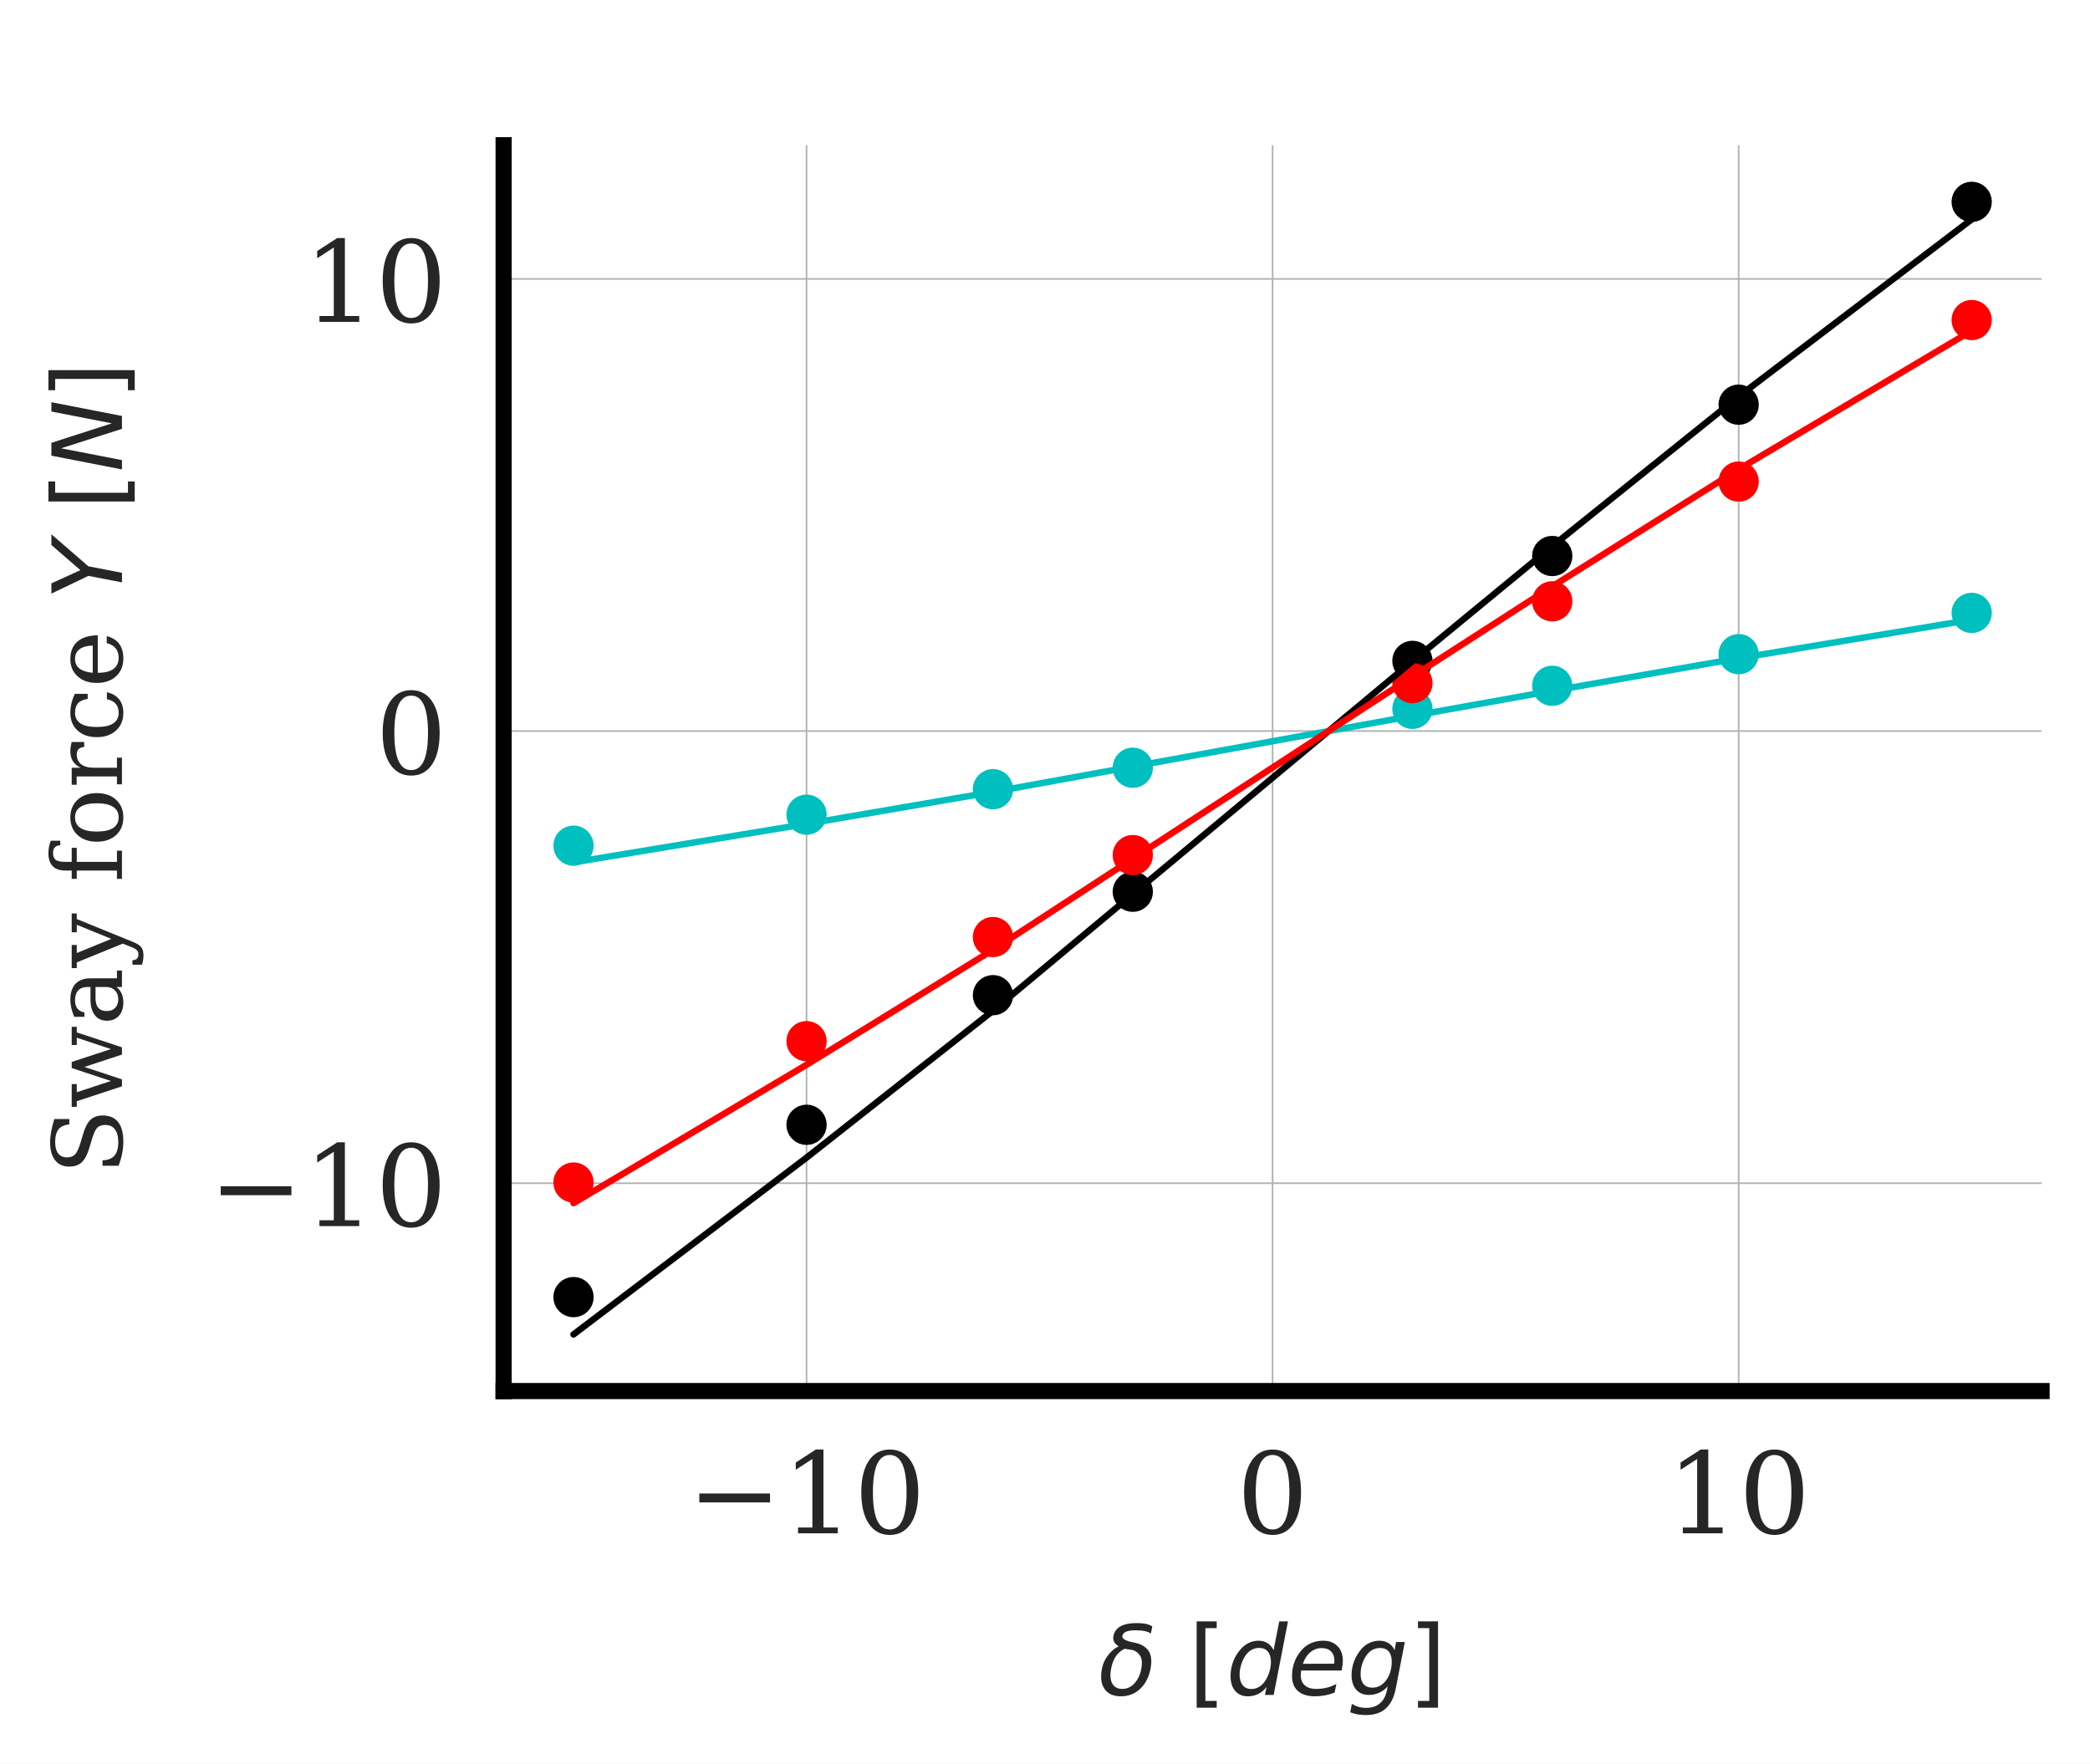
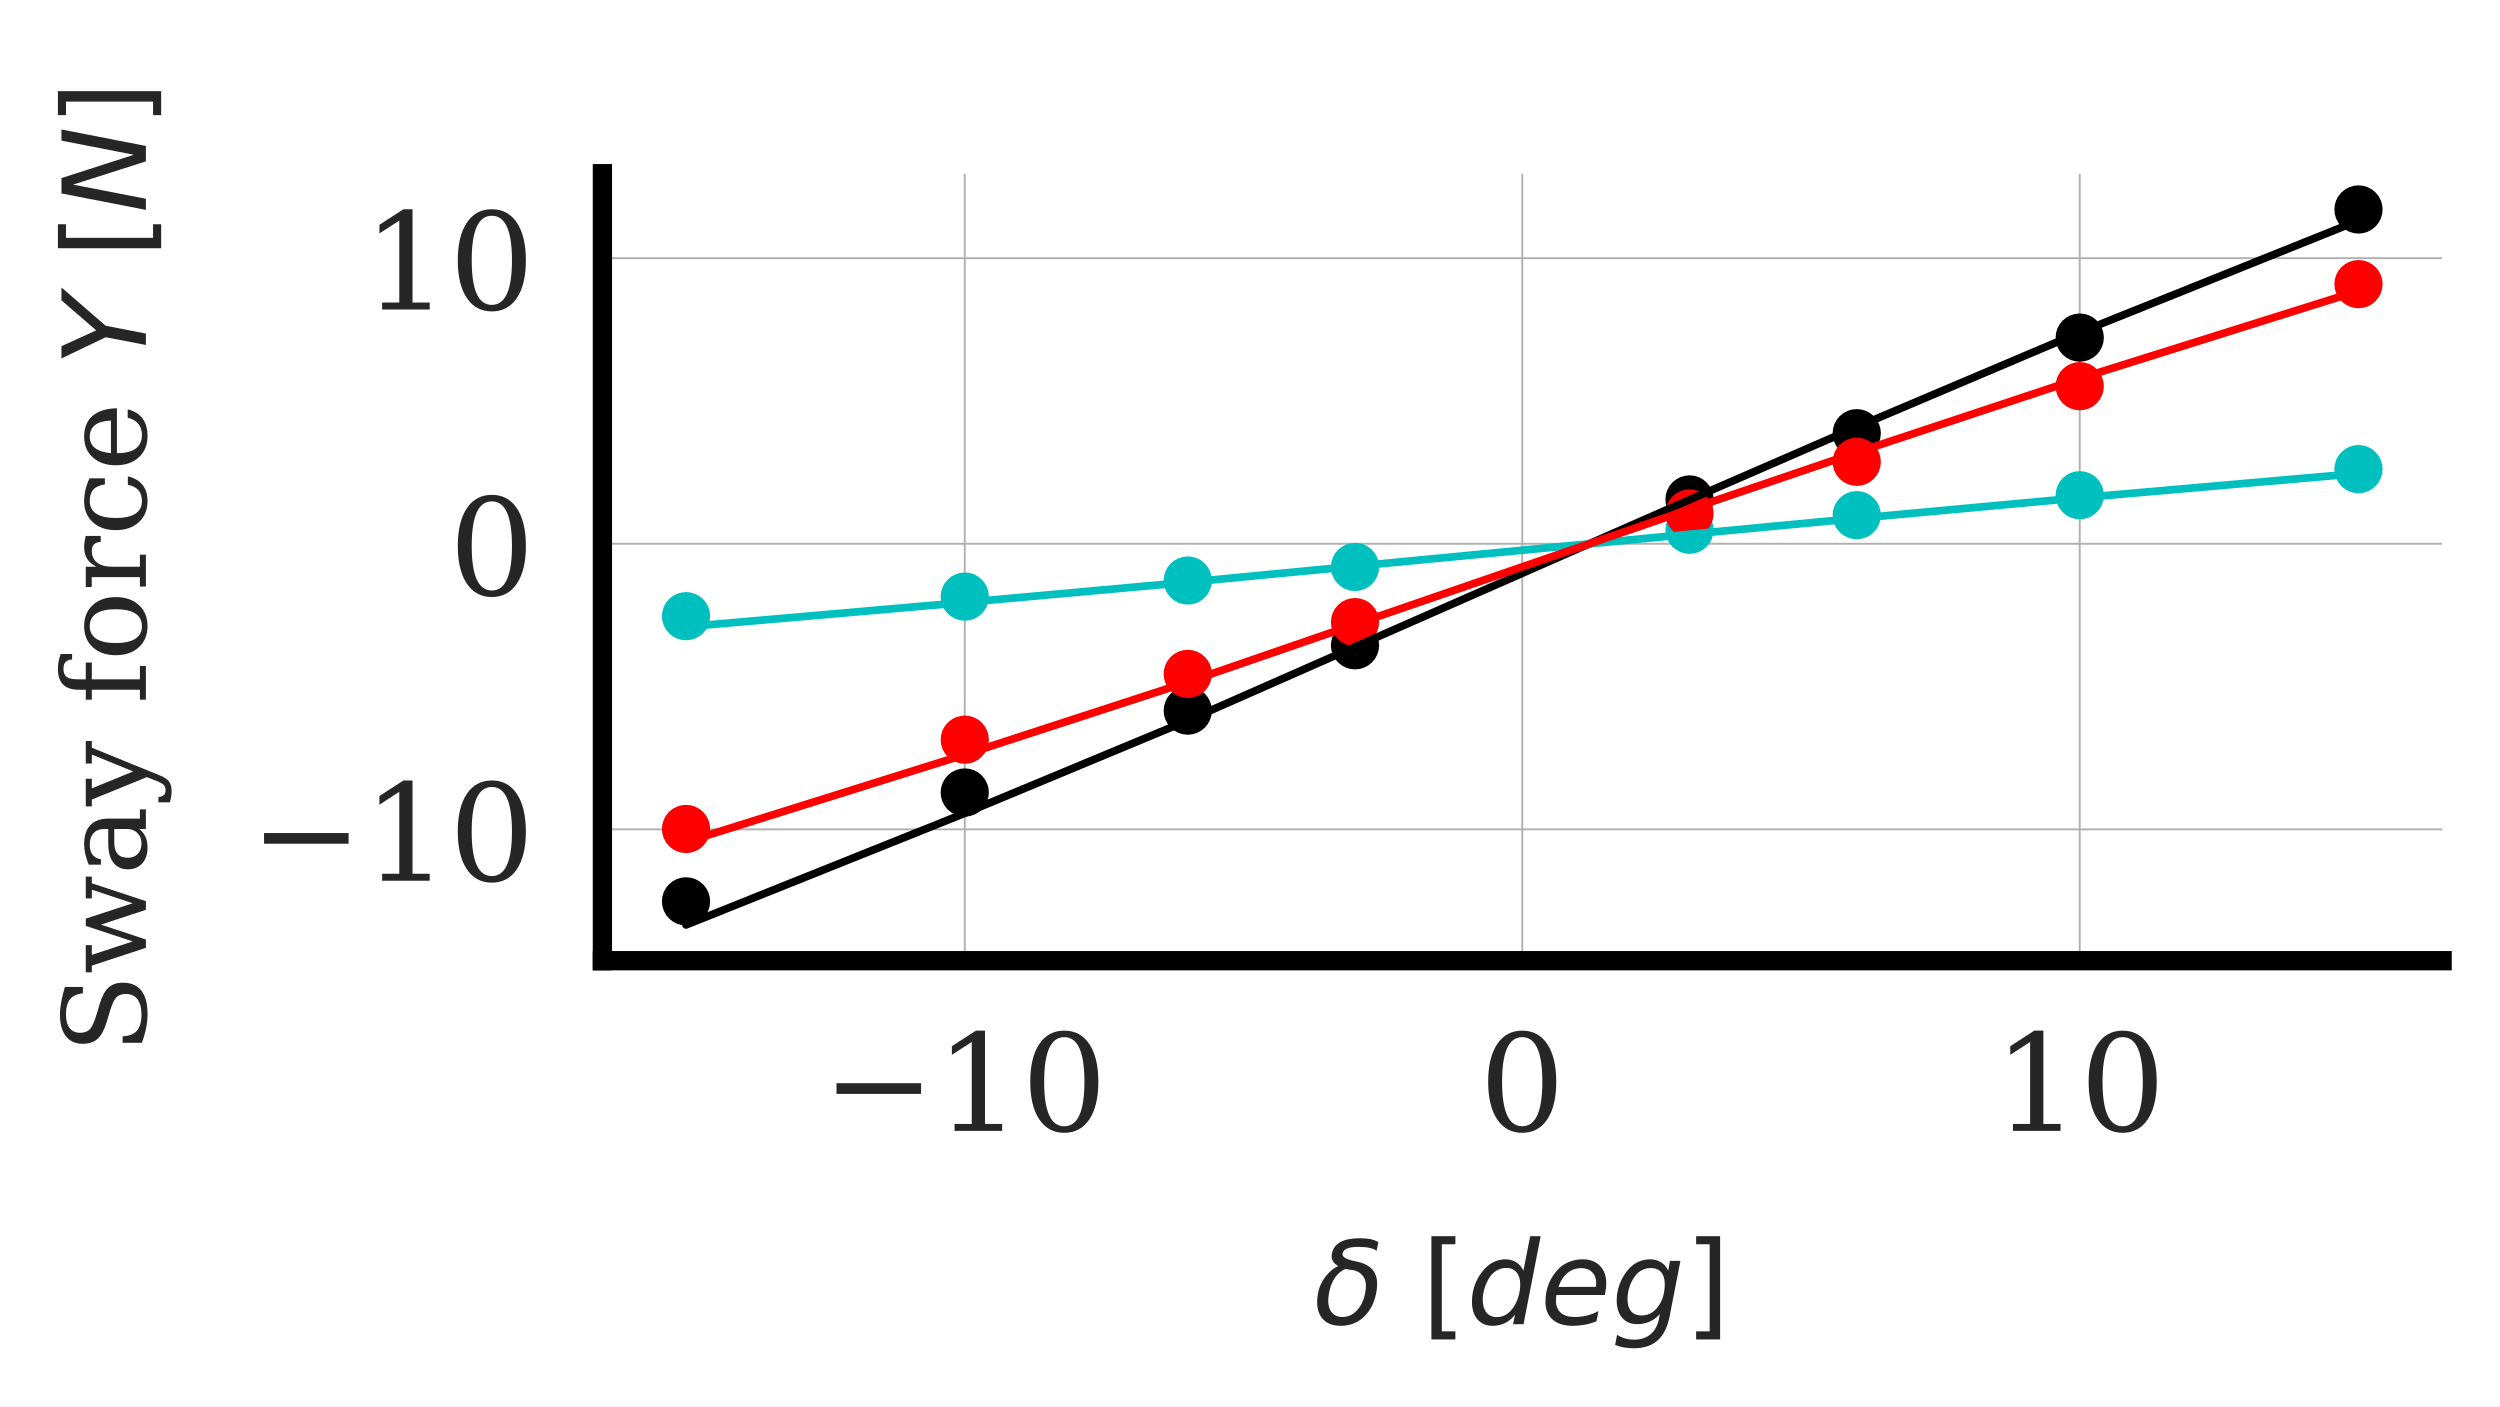
- <svg xmlns="http://www.w3.org/2000/svg" xmlns:xlink="http://www.w3.org/1999/xlink" width="129.54pt" height="109.312pt" viewBox="0 0 129.54 109.312" version="1.1">
+ <svg xmlns="http://www.w3.org/2000/svg" xmlns:xlink="http://www.w3.org/1999/xlink" width="129.54pt" height="72.874pt" viewBox="0 0 129.54 72.874" version="1.1">
  <defs>
    <style type="text/css">*{stroke-linejoin: round; stroke-linecap: butt}</style>
  </defs>
  <g id="figure_1">
    <g id="patch_1">
-       <path d="M 0 109.312  L 129.54 109.312  L 129.54 0  L 0 0  z " style="fill: #ffffff" />
+       <path d="M 0 72.874  L 129.54 72.874  L 129.54 0  L 0 0  z " style="fill: #ffffff" />
    </g>
    <g id="axes_1">
      <g id="patch_2">
-         <path d="M 31.214 86.217  L 126.54 86.217  L 126.54 9.001  L 31.214 9.001  z " style="fill: #ffffff" />
+         <path d="M 31.214 49.779  L 126.54 49.779  L 126.54 9.001  L 31.214 9.001  z " style="fill: #ffffff" />
      </g>
      <g id="matplotlib.axis_1">
        <g id="xtick_1">
          <g id="line2d_1">
-             <path d="M 49.99 86.217  L 49.99 9.001  " clip-path="url(#p54cfccdbc5)" style="fill: none; stroke: #b0b0b0; stroke-width: 0.1; stroke-linecap: round" />
+             <path d="M 49.99 49.779  L 49.99 9.001  " clip-path="url(#p3d88f3f16d)" style="fill: none; stroke: #b0b0b0; stroke-width: 0.1; stroke-linecap: round" />
          </g>
          <g id="line2d_2" />
          <g id="text_1">
-             <g style="fill: #262626" transform="translate(42.60321 95.03553) scale(0.07 -0.07)">
+             <g style="fill: #262626" transform="translate(42.60321 58.59835) scale(0.07 -0.07)">
              <defs>
                <path id="DejaVuSerif-2212" d="M 678 2259  L 4684 2259  L 4684 1753  L 678 1753  L 678 2259  z " transform="scale(0.015625)" />
                <path id="DejaVuSerif-31" d="M 909 0  L 909 331  L 1722 331  L 1722 4213  L 781 3603  L 781 4013  L 1919 4750  L 2350 4750  L 2350 331  L 3163 331  L 3163 0  L 909 0  z " transform="scale(0.015625)" />
                <path id="DejaVuSerif-30" d="M 2034 219  Q 2513 219 2750 744  Q 2988 1269 2988 2328  Q 2988 3391 2750 3916  Q 2513 4441 2034 4441  Q 1556 4441 1318 3916  Q 1081 3391 1081 2328  Q 1081 1269 1318 744  Q 1556 219 2034 219  z M 2034 -91  Q 1275 -91 848 546  Q 422 1184 422 2328  Q 422 3475 848 4112  Q 1275 4750 2034 4750  Q 2797 4750 3222 4112  Q 3647 3475 3647 2328  Q 3647 1184 3222 546  Q 2797 -91 2034 -91  z " transform="scale(0.015625)" />
              </defs>
              <use xlink:href="#DejaVuSerif-2212" />
              <use xlink:href="#DejaVuSerif-31" x="83.789" />
              <use xlink:href="#DejaVuSerif-30" x="147.412" />
            </g>
          </g>
        </g>
        <g id="xtick_2">
          <g id="line2d_3">
-             <path d="M 78.877 86.217  L 78.877 9.001  " clip-path="url(#p54cfccdbc5)" style="fill: none; stroke: #b0b0b0; stroke-width: 0.1; stroke-linecap: round" />
+             <path d="M 78.877 49.779  L 78.877 9.001  " clip-path="url(#p3d88f3f16d)" style="fill: none; stroke: #b0b0b0; stroke-width: 0.1; stroke-linecap: round" />
          </g>
          <g id="line2d_4" />
          <g id="text_2">
-             <g style="fill: #262626" transform="translate(76.64965 95.03553) scale(0.07 -0.07)">
+             <g style="fill: #262626" transform="translate(76.64965 58.59835) scale(0.07 -0.07)">
              <use xlink:href="#DejaVuSerif-30" />
            </g>
          </g>
        </g>
        <g id="xtick_3">
          <g id="line2d_5">
-             <path d="M 107.763 86.217  L 107.763 9.001  " clip-path="url(#p54cfccdbc5)" style="fill: none; stroke: #b0b0b0; stroke-width: 0.1; stroke-linecap: round" />
+             <path d="M 107.763 49.779  L 107.763 9.001  " clip-path="url(#p3d88f3f16d)" style="fill: none; stroke: #b0b0b0; stroke-width: 0.1; stroke-linecap: round" />
          </g>
          <g id="line2d_6" />
          <g id="text_3">
-             <g style="fill: #262626" transform="translate(103.3094 95.03553) scale(0.07 -0.07)">
+             <g style="fill: #262626" transform="translate(103.3094 58.59835) scale(0.07 -0.07)">
              <use xlink:href="#DejaVuSerif-31" />
              <use xlink:href="#DejaVuSerif-30" x="63.623" />
            </g>
          </g>
        </g>
        <g id="text_4">
-           <g style="fill: #262626" transform="translate(68.07652 105.0513) scale(0.06 -0.06)">
+           <g style="fill: #262626" transform="translate(68.07652 68.61413) scale(0.06 -0.06)">
            <defs>
              <path id="DejaVuSans-Oblique-3b4" d="M 3472 4053  Q 3197 4272 2450 4272  Q 1659 4272 1588 3906  Q 1531 3619 2328 3469  Q 2953 3353 3253 3003  Q 3616 2581 3447 1716  Q 3284 888 2763 400  Q 2238 -91 1488 -91  Q 741 -91 406 400  Q 72 888 241 1747  Q 363 2384 891 2900  Q 1097 3100 1353 3213  Q 913 3459 1000 3900  Q 1166 4750 2544 4750  Q 3234 4750 3566 4531  L 3472 4053  z M 1753 3056  Q 1525 2966 1306 2738  Q 969 2384 847 1747  Q 722 1113 919 756  Q 1119 397 1584 397  Q 2044 397 2381 759  Q 2722 1122 2838 1716  Q 2956 2338 2731 2638  Q 2491 2959 2103 2994  Q 1906 3013 1753 3056  z " transform="scale(0.015625)" />
              <path id="DejaVuSerif-20" transform="scale(0.015625)" />
              <path id="DejaVuSans-5b" d="M 550 4863  L 1875 4863  L 1875 4416  L 1125 4416  L 1125 -397  L 1875 -397  L 1875 -844  L 550 -844  L 550 4863  z " transform="scale(0.015625)" />
              <path id="DejaVuSans-Oblique-64" d="M 2675 525  Q 2444 222 2128 65  Q 1813 -91 1428 -91  Q 903 -91 598 267  Q 294 625 294 1247  Q 294 1766 478 2236  Q 663 2706 1013 3078  Q 1244 3325 1534 3454  Q 1825 3584 2144 3584  Q 2481 3584 2739 3421  Q 2997 3259 3138 2956  L 3513 4863  L 4091 4863  L 3144 0  L 2566 0  L 2675 525  z M 891 1350  Q 891 897 1095 644  Q 1300 391 1663 391  Q 1931 391 2161 520  Q 2391 650 2566 903  Q 2750 1166 2856 1509  Q 2963 1853 2963 2188  Q 2963 2622 2758 2865  Q 2553 3109 2194 3109  Q 1922 3109 1687 2981  Q 1453 2853 1288 2613  Q 1106 2353 998 2009  Q 891 1666 891 1350  z " transform="scale(0.015625)" />
              <path id="DejaVuSans-Oblique-65" d="M 3078 2063  Q 3088 2113 3092 2166  Q 3097 2219 3097 2272  Q 3097 2653 2873 2875  Q 2650 3097 2266 3097  Q 1838 3097 1509 2826  Q 1181 2556 1013 2059  L 3078 2063  z M 3578 1613  L 903 1613  Q 884 1494 878 1425  Q 872 1356 872 1306  Q 872 872 1139 634  Q 1406 397 1894 397  Q 2269 397 2603 481  Q 2938 566 3225 728  L 3116 159  Q 2806 34 2476 -28  Q 2147 -91 1806 -91  Q 1078 -91 686 257  Q 294 606 294 1247  Q 294 1794 489 2264  Q 684 2734 1063 3103  Q 1306 3334 1642 3459  Q 1978 3584 2356 3584  Q 2950 3584 3301 3228  Q 3653 2872 3653 2272  Q 3653 2128 3634 1964  Q 3616 1800 3578 1613  z " transform="scale(0.015625)" />
              <path id="DejaVuSans-Oblique-67" d="M 3816 3500  L 3219 434  Q 3047 -456 2561 -893  Q 2075 -1331 1253 -1331  Q 950 -1331 690 -1286  Q 431 -1241 206 -1147  L 313 -588  Q 525 -725 762 -790  Q 1000 -856 1269 -856  Q 1816 -856 2167 -557  Q 2519 -259 2631 300  L 2681 563  Q 2441 288 2122 144  Q 1803 0 1434 0  Q 903 0 598 351  Q 294 703 294 1319  Q 294 1803 478 2267  Q 663 2731 997 3091  Q 1219 3328 1514 3456  Q 1809 3584 2131 3584  Q 2484 3584 2746 3420  Q 3009 3256 3138 2956  L 3238 3500  L 3816 3500  z M 2950 2216  Q 2950 2641 2750 2872  Q 2550 3103 2181 3103  Q 1953 3103 1747 3012  Q 1541 2922 1394 2759  Q 1156 2491 1023 2127  Q 891 1763 891 1375  Q 891 944 1092 712  Q 1294 481 1672 481  Q 2219 481 2584 976  Q 2950 1472 2950 2216  z " transform="scale(0.015625)" />
              <path id="DejaVuSans-5d" d="M 1947 4863  L 1947 -844  L 622 -844  L 622 -397  L 1369 -397  L 1369 4416  L 622 4416  L 622 4863  L 1947 4863  z " transform="scale(0.015625)" />
            </defs>
            <use xlink:href="#DejaVuSans-Oblique-3b4" transform="translate(0 0.015625)" />
            <use xlink:href="#DejaVuSerif-20" transform="translate(61.18164 0.015625)" />
            <use xlink:href="#DejaVuSans-5b" transform="translate(92.96875 0.015625)" />
            <use xlink:href="#DejaVuSans-Oblique-64" transform="translate(131.9824 0.015625)" />
            <use xlink:href="#DejaVuSans-Oblique-65" transform="translate(195.459 0.015625)" />
            <use xlink:href="#DejaVuSans-Oblique-67" transform="translate(256.9824 0.015625)" />
            <use xlink:href="#DejaVuSans-5d" transform="translate(320.459 0.015625)" />
          </g>
        </g>
      </g>
      <g id="matplotlib.axis_2">
        <g id="ytick_1">
          <g id="line2d_7">
-             <path d="M 31.214 73.335  L 126.54 73.335  " clip-path="url(#p54cfccdbc5)" style="fill: none; stroke: #b0b0b0; stroke-width: 0.1; stroke-linecap: round" />
+             <path d="M 31.214 42.976  L 126.54 42.976  " clip-path="url(#p3d88f3f16d)" style="fill: none; stroke: #b0b0b0; stroke-width: 0.1; stroke-linecap: round" />
          </g>
          <g id="line2d_8" />
          <g id="text_5">
-             <g style="fill: #262626" transform="translate(12.94024 75.99398) scale(0.07 -0.07)">
+             <g style="fill: #262626" transform="translate(12.94024 45.63569) scale(0.07 -0.07)">
              <use xlink:href="#DejaVuSerif-2212" />
              <use xlink:href="#DejaVuSerif-31" x="83.789" />
              <use xlink:href="#DejaVuSerif-30" x="147.412" />
            </g>
          </g>
        </g>
        <g id="ytick_2">
          <g id="line2d_9">
-             <path d="M 31.214 45.311  L 126.54 45.311  " clip-path="url(#p54cfccdbc5)" style="fill: none; stroke: #b0b0b0; stroke-width: 0.1; stroke-linecap: round" />
+             <path d="M 31.214 28.177  L 126.54 28.177  " clip-path="url(#p3d88f3f16d)" style="fill: none; stroke: #b0b0b0; stroke-width: 0.1; stroke-linecap: round" />
          </g>
          <g id="line2d_10" />
          <g id="text_6">
-             <g style="fill: #262626" transform="translate(23.25977 47.97088) scale(0.07 -0.07)">
+             <g style="fill: #262626" transform="translate(23.25977 30.83633) scale(0.07 -0.07)">
              <use xlink:href="#DejaVuSerif-30" />
            </g>
          </g>
        </g>
        <g id="ytick_3">
          <g id="line2d_11">
-             <path d="M 31.214 17.288  L 126.54 17.288  " clip-path="url(#p54cfccdbc5)" style="fill: none; stroke: #b0b0b0; stroke-width: 0.1; stroke-linecap: round" />
+             <path d="M 31.214 13.378  L 126.54 13.378  " clip-path="url(#p3d88f3f16d)" style="fill: none; stroke: #b0b0b0; stroke-width: 0.1; stroke-linecap: round" />
          </g>
          <g id="line2d_12" />
          <g id="text_7">
-             <g style="fill: #262626" transform="translate(18.80602 19.94777) scale(0.07 -0.07)">
+             <g style="fill: #262626" transform="translate(18.80602 16.03696) scale(0.07 -0.07)">
              <use xlink:href="#DejaVuSerif-31" />
              <use xlink:href="#DejaVuSerif-30" x="63.623" />
            </g>
          </g>
        </g>
        <g id="text_8">
-           <g style="fill: #262626" transform="translate(7.56024 72.80867) rotate(-90) scale(0.06 -0.06)">
+           <g style="fill: #262626" transform="translate(7.56024 54.59008) rotate(-90) scale(0.06 -0.06)">
            <defs>
              <path id="DejaVuSerif-53" d="M 594 225  L 594 1288  L 953 1284  Q 969 753 1261 498  Q 1553 244 2150 244  Q 2706 244 2998 464  Q 3291 684 3291 1106  Q 3291 1444 3114 1625  Q 2938 1806 2369 1978  L 1753 2163  Q 1084 2366 811 2669  Q 538 2972 538 3500  Q 538 4094 959 4422  Q 1381 4750 2144 4750  Q 2469 4750 2856 4679  Q 3244 4609 3681 4475  L 3681 3481  L 3328 3481  Q 3275 3975 2998 4195  Q 2722 4416 2156 4416  Q 1663 4416 1405 4214  Q 1147 4013 1147 3628  Q 1147 3294 1340 3103  Q 1534 2913 2163 2725  L 2741 2553  Q 3375 2363 3645 2067  Q 3916 1772 3916 1275  Q 3916 597 3481 253  Q 3047 -91 2188 -91  Q 1803 -91 1404 -12  Q 1006 66 594 225  z " transform="scale(0.015625)" />
              <path id="DejaVuSerif-77" d="M 3072 3322  L 3922 728  L 4672 2988  L 4191 2988  L 4191 3322  L 5394 3322  L 5394 2988  L 5025 2988  L 4038 0  L 3559 0  L 2741 2484  L 1919 0  L 1459 0  L 475 2988  L 103 2988  L 103 3322  L 1606 3322  L 1606 2988  L 1069 2988  L 1813 728  L 2669 3322  L 3072 3322  z " transform="scale(0.015625)" />
              <path id="DejaVuSerif-61" d="M 2547 1044  L 2547 1747  L 1806 1747  Q 1378 1747 1168 1562  Q 959 1378 959 997  Q 959 650 1171 447  Q 1384 244 1747 244  Q 2106 244 2326 466  Q 2547 688 2547 1044  z M 3122 2075  L 3122 331  L 3634 331  L 3634 0  L 2547 0  L 2547 359  Q 2356 128 2106 18  Q 1856 -91 1522 -91  Q 969 -91 644 203  Q 319 497 319 997  Q 319 1513 691 1797  Q 1063 2081 1741 2081  L 2547 2081  L 2547 2309  Q 2547 2688 2317 2895  Q 2088 3103 1672 3103  Q 1328 3103 1125 2947  Q 922 2791 872 2484  L 575 2484  L 575 3156  Q 875 3284 1158 3348  Q 1441 3413 1709 3413  Q 2400 3413 2761 3070  Q 3122 2728 3122 2075  z " transform="scale(0.015625)" />
              <path id="DejaVuSerif-79" d="M 1381 -609  L 1600 -56  L 359 2988  L -19 2988  L -19 3322  L 1509 3322  L 1509 2988  L 978 2988  L 1913 703  L 2847 2988  L 2350 2988  L 2350 3322  L 3597 3322  L 3597 2988  L 3225 2988  L 1703 -750  Q 1547 -1138 1356 -1280  Q 1166 -1422 819 -1422  Q 672 -1422 517 -1397  Q 363 -1372 206 -1325  L 206 -691  L 500 -691  Q 519 -903 608 -995  Q 697 -1088 884 -1088  Q 1056 -1088 1161 -992  Q 1266 -897 1381 -609  z " transform="scale(0.015625)" />
              <path id="DejaVuSerif-66" d="M 2753 4078  L 2450 4078  Q 2447 4313 2317 4434  Q 2188 4556 1941 4556  Q 1619 4556 1487 4379  Q 1356 4203 1356 3750  L 1356 3322  L 2284 3322  L 2284 2988  L 1356 2988  L 1356 331  L 2094 331  L 2094 0  L 231 0  L 231 331  L 781 331  L 781 2988  L 231 2988  L 231 3322  L 781 3322  L 781 3738  Q 781 4294 1070 4578  Q 1359 4863 1919 4863  Q 2128 4863 2337 4825  Q 2547 4788 2753 4709  L 2753 4078  z " transform="scale(0.015625)" />
              <path id="DejaVuSerif-6f" d="M 1925 219  Q 2388 219 2623 584  Q 2859 950 2859 1663  Q 2859 2375 2623 2739  Q 2388 3103 1925 3103  Q 1463 3103 1227 2739  Q 991 2375 991 1663  Q 991 950 1228 584  Q 1466 219 1925 219  z M 1925 -91  Q 1200 -91 759 389  Q 319 869 319 1663  Q 319 2456 758 2934  Q 1197 3413 1925 3413  Q 2653 3413 3092 2934  Q 3531 2456 3531 1663  Q 3531 869 3092 389  Q 2653 -91 1925 -91  z " transform="scale(0.015625)" />
              <path id="DejaVuSerif-72" d="M 3059 3328  L 3059 2497  L 2728 2497  Q 2713 2744 2591 2866  Q 2469 2988 2234 2988  Q 1809 2988 1582 2694  Q 1356 2400 1356 1850  L 1356 331  L 2022 331  L 2022 0  L 263 0  L 263 331  L 781 331  L 781 2994  L 231 2994  L 231 3322  L 1356 3322  L 1356 2731  Q 1525 3078 1790 3245  Q 2056 3413 2438 3413  Q 2578 3413 2733 3391  Q 2888 3369 3059 3328  z " transform="scale(0.015625)" />
              <path id="DejaVuSerif-63" d="M 3291 997  Q 3169 466 2822 187  Q 2475 -91 1925 -91  Q 1200 -91 759 389  Q 319 869 319 1663  Q 319 2459 759 2936  Q 1200 3413 1925 3413  Q 2241 3413 2553 3339  Q 2866 3266 3181 3116  L 3181 2266  L 2847 2266  Q 2781 2703 2561 2903  Q 2341 3103 1931 3103  Q 1466 3103 1228 2742  Q 991 2381 991 1663  Q 991 944 1227 581  Q 1463 219 1931 219  Q 2303 219 2525 412  Q 2747 606 2828 997  L 3291 997  z " transform="scale(0.015625)" />
              <path id="DejaVuSerif-65" d="M 3469 1600  L 991 1600  L 991 1575  Q 991 903 1244 561  Q 1497 219 1991 219  Q 2369 219 2611 417  Q 2853 616 2950 1006  L 3413 1006  Q 3275 459 2904 184  Q 2534 -91 1931 -91  Q 1203 -91 761 389  Q 319 869 319 1663  Q 319 2450 753 2931  Q 1188 3413 1894 3413  Q 2647 3413 3050 2948  Q 3453 2484 3469 1600  z M 2791 1931  Q 2772 2513 2545 2808  Q 2319 3103 1894 3103  Q 1497 3103 1269 2806  Q 1041 2509 991 1931  L 2791 1931  z " transform="scale(0.015625)" />
              <path id="DejaVuSans-Oblique-59" d="M 403 4666  L 1081 4666  L 1953 2747  L 3616 4666  L 4325 4666  L 2209 2222  L 1778 0  L 1147 0  L 1575 2222  L 403 4666  z " transform="scale(0.015625)" />
              <path id="DejaVuSans-Oblique-4e" d="M 1081 4666  L 1931 4666  L 3219 666  L 4000 4666  L 4616 4666  L 3706 0  L 2853 0  L 1569 4025  L 788 0  L 172 0  L 1081 4666  z " transform="scale(0.015625)" />
            </defs>
            <use xlink:href="#DejaVuSerif-53" transform="translate(0 0.015625)" />
            <use xlink:href="#DejaVuSerif-77" transform="translate(68.50586 0.015625)" />
            <use xlink:href="#DejaVuSerif-61" transform="translate(154.1016 0.015625)" />
            <use xlink:href="#DejaVuSerif-79" transform="translate(213.7207 0.015625)" />
            <use xlink:href="#DejaVuSerif-20" transform="translate(270.2148 0.015625)" />
            <use xlink:href="#DejaVuSerif-66" transform="translate(302.002 0.015625)" />
            <use xlink:href="#DejaVuSerif-6f" transform="translate(339.0137 0.015625)" />
            <use xlink:href="#DejaVuSerif-72" transform="translate(399.2188 0.015625)" />
            <use xlink:href="#DejaVuSerif-63" transform="translate(447.0215 0.015625)" />
            <use xlink:href="#DejaVuSerif-65" transform="translate(503.0273 0.015625)" />
            <use xlink:href="#DejaVuSerif-20" transform="translate(562.207 0.015625)" />
            <use xlink:href="#DejaVuSans-Oblique-59" transform="translate(593.9941 0.015625)" />
            <use xlink:href="#DejaVuSerif-20" transform="translate(655.0781 0.015625)" />
            <use xlink:href="#DejaVuSans-5b" transform="translate(686.8652 0.015625)" />
            <use xlink:href="#DejaVuSans-Oblique-4e" transform="translate(725.8789 0.015625)" />
            <use xlink:href="#DejaVuSans-5d" transform="translate(800.6836 0.015625)" />
          </g>
        </g>
      </g>
      <g id="line2d_13">
        <defs>
-           <path id="m9960a11429" d="M 0 0.75  C 0.199 0.75 0.39 0.671 0.53 0.53  C 0.671 0.39 0.75 0.199 0.75 0  C 0.75 -0.199 0.671 -0.39 0.53 -0.53  C 0.39 -0.671 0.199 -0.75 0 -0.75  C -0.199 -0.75 -0.39 -0.671 -0.53 -0.53  C -0.671 -0.39 -0.75 -0.199 -0.75 0  C -0.75 0.199 -0.671 0.39 -0.53 0.53  C -0.39 0.671 -0.199 0.75 0 0.75  z " style="stroke: #000000" />
+           <path id="m22ef95b92f" d="M 0 0.75  C 0.199 0.75 0.39 0.671 0.53 0.53  C 0.671 0.39 0.75 0.199 0.75 0  C 0.75 -0.199 0.671 -0.39 0.53 -0.53  C 0.39 -0.671 0.199 -0.75 0 -0.75  C -0.199 -0.75 -0.39 -0.671 -0.53 -0.53  C -0.671 -0.39 -0.75 -0.199 -0.75 0  C -0.75 0.199 -0.671 0.39 -0.53 0.53  C -0.39 0.671 -0.199 0.75 0 0.75  z " style="stroke: #000000" />
        </defs>
-         <g clip-path="url(#p54cfccdbc5)">
-           <use xlink:href="#m9960a11429" x="35.547" y="80.394" style="stroke: #000000" />
-           <use xlink:href="#m9960a11429" x="49.99" y="69.714" style="stroke: #000000" />
-           <use xlink:href="#m9960a11429" x="61.545" y="61.681" style="stroke: #000000" />
-           <use xlink:href="#m9960a11429" x="70.211" y="55.269" style="stroke: #000000" />
-           <use xlink:href="#m9960a11429" x="87.543" y="40.961" style="stroke: #000000" />
-           <use xlink:href="#m9960a11429" x="96.209" y="34.461" style="stroke: #000000" />
-           <use xlink:href="#m9960a11429" x="107.763" y="25.081" style="stroke: #000000" />
-           <use xlink:href="#m9960a11429" x="122.207" y="12.511" style="stroke: #000000" />
+         <g clip-path="url(#p3d88f3f16d)">
+           <use xlink:href="#m22ef95b92f" x="35.547" y="46.705" style="stroke: #000000" />
+           <use xlink:href="#m22ef95b92f" x="49.99" y="41.064" style="stroke: #000000" />
+           <use xlink:href="#m22ef95b92f" x="61.545" y="36.822" style="stroke: #000000" />
+           <use xlink:href="#m22ef95b92f" x="70.211" y="33.436" style="stroke: #000000" />
+           <use xlink:href="#m22ef95b92f" x="87.543" y="25.879" style="stroke: #000000" />
+           <use xlink:href="#m22ef95b92f" x="96.209" y="22.447" style="stroke: #000000" />
+           <use xlink:href="#m22ef95b92f" x="107.763" y="17.493" style="stroke: #000000" />
+           <use xlink:href="#m22ef95b92f" x="122.207" y="10.854" style="stroke: #000000" />
        </g>
      </g>
      <g id="line2d_14">
        <defs>
-           <path id="m217cfa8064" d="M 0 0.75  C 0.199 0.75 0.39 0.671 0.53 0.53  C 0.671 0.39 0.75 0.199 0.75 0  C 0.75 -0.199 0.671 -0.39 0.53 -0.53  C 0.39 -0.671 0.199 -0.75 0 -0.75  C -0.199 -0.75 -0.39 -0.671 -0.53 -0.53  C -0.671 -0.39 -0.75 -0.199 -0.75 0  C -0.75 0.199 -0.671 0.39 -0.53 0.53  C -0.39 0.671 -0.199 0.75 0 0.75  z " style="stroke: #00bfbf" />
+           <path id="m50df5d061f" d="M 0 0.75  C 0.199 0.75 0.39 0.671 0.53 0.53  C 0.671 0.39 0.75 0.199 0.75 0  C 0.75 -0.199 0.671 -0.39 0.53 -0.53  C 0.39 -0.671 0.199 -0.75 0 -0.75  C -0.199 -0.75 -0.39 -0.671 -0.53 -0.53  C -0.671 -0.39 -0.75 -0.199 -0.75 0  C -0.75 0.199 -0.671 0.39 -0.53 0.53  C -0.39 0.671 -0.199 0.75 0 0.75  z " style="stroke: #00bfbf" />
        </defs>
-         <g clip-path="url(#p54cfccdbc5)">
-           <use xlink:href="#m217cfa8064" x="35.547" y="52.414" style="fill: #00bfbf; stroke: #00bfbf" />
-           <use xlink:href="#m217cfa8064" x="49.99" y="50.492" style="fill: #00bfbf; stroke: #00bfbf" />
-           <use xlink:href="#m217cfa8064" x="61.545" y="48.914" style="fill: #00bfbf; stroke: #00bfbf" />
-           <use xlink:href="#m217cfa8064" x="70.211" y="47.584" style="fill: #00bfbf; stroke: #00bfbf" />
-           <use xlink:href="#m217cfa8064" x="87.543" y="43.934" style="fill: #00bfbf; stroke: #00bfbf" />
-           <use xlink:href="#m217cfa8064" x="96.209" y="42.504" style="fill: #00bfbf; stroke: #00bfbf" />
-           <use xlink:href="#m217cfa8064" x="107.763" y="40.545" style="fill: #00bfbf; stroke: #00bfbf" />
-           <use xlink:href="#m217cfa8064" x="122.207" y="37.986" style="fill: #00bfbf; stroke: #00bfbf" />
+         <g clip-path="url(#p3d88f3f16d)">
+           <use xlink:href="#m50df5d061f" x="35.547" y="31.928" style="fill: #00bfbf; stroke: #00bfbf" />
+           <use xlink:href="#m50df5d061f" x="49.99" y="30.913" style="fill: #00bfbf; stroke: #00bfbf" />
+           <use xlink:href="#m50df5d061f" x="61.545" y="30.08" style="fill: #00bfbf; stroke: #00bfbf" />
+           <use xlink:href="#m50df5d061f" x="70.211" y="29.377" style="fill: #00bfbf; stroke: #00bfbf" />
+           <use xlink:href="#m50df5d061f" x="87.543" y="27.45" style="fill: #00bfbf; stroke: #00bfbf" />
+           <use xlink:href="#m50df5d061f" x="96.209" y="26.694" style="fill: #00bfbf; stroke: #00bfbf" />
+           <use xlink:href="#m50df5d061f" x="107.763" y="25.66" style="fill: #00bfbf; stroke: #00bfbf" />
+           <use xlink:href="#m50df5d061f" x="122.207" y="24.308" style="fill: #00bfbf; stroke: #00bfbf" />
        </g>
      </g>
      <g id="line2d_15">
        <defs>
-           <path id="m72b16d5e67" d="M 0 0.75  C 0.199 0.75 0.39 0.671 0.53 0.53  C 0.671 0.39 0.75 0.199 0.75 0  C 0.75 -0.199 0.671 -0.39 0.53 -0.53  C 0.39 -0.671 0.199 -0.75 0 -0.75  C -0.199 -0.75 -0.39 -0.671 -0.53 -0.53  C -0.671 -0.39 -0.75 -0.199 -0.75 0  C -0.75 0.199 -0.671 0.39 -0.53 0.53  C -0.39 0.671 -0.199 0.75 0 0.75  z " style="stroke: #ff0000" />
+           <path id="m4795ac1e58" d="M 0 0.75  C 0.199 0.75 0.39 0.671 0.53 0.53  C 0.671 0.39 0.75 0.199 0.75 0  C 0.75 -0.199 0.671 -0.39 0.53 -0.53  C 0.39 -0.671 0.199 -0.75 0 -0.75  C -0.199 -0.75 -0.39 -0.671 -0.53 -0.53  C -0.671 -0.39 -0.75 -0.199 -0.75 0  C -0.75 0.199 -0.671 0.39 -0.53 0.53  C -0.39 0.671 -0.199 0.75 0 0.75  z " style="stroke: #ff0000" />
        </defs>
-         <g clip-path="url(#p54cfccdbc5)">
-           <use xlink:href="#m72b16d5e67" x="35.547" y="73.292" style="fill: #ff0000; stroke: #ff0000" />
-           <use xlink:href="#m72b16d5e67" x="49.99" y="64.532" style="fill: #ff0000; stroke: #ff0000" />
-           <use xlink:href="#m72b16d5e67" x="61.545" y="58.078" style="fill: #ff0000; stroke: #ff0000" />
-           <use xlink:href="#m72b16d5e67" x="70.211" y="52.997" style="fill: #ff0000; stroke: #ff0000" />
-           <use xlink:href="#m72b16d5e67" x="87.543" y="42.338" style="fill: #ff0000; stroke: #ff0000" />
-           <use xlink:href="#m72b16d5e67" x="96.209" y="37.269" style="fill: #ff0000; stroke: #ff0000" />
-           <use xlink:href="#m72b16d5e67" x="107.763" y="29.847" style="fill: #ff0000; stroke: #ff0000" />
-           <use xlink:href="#m72b16d5e67" x="122.207" y="19.836" style="fill: #ff0000; stroke: #ff0000" />
+         <g clip-path="url(#p3d88f3f16d)">
+           <use xlink:href="#m4795ac1e58" x="35.547" y="42.954" style="fill: #ff0000; stroke: #ff0000" />
+           <use xlink:href="#m4795ac1e58" x="49.99" y="38.328" style="fill: #ff0000; stroke: #ff0000" />
+           <use xlink:href="#m4795ac1e58" x="61.545" y="34.919" style="fill: #ff0000; stroke: #ff0000" />
+           <use xlink:href="#m4795ac1e58" x="70.211" y="32.236" style="fill: #ff0000; stroke: #ff0000" />
+           <use xlink:href="#m4795ac1e58" x="87.543" y="26.607" style="fill: #ff0000; stroke: #ff0000" />
+           <use xlink:href="#m4795ac1e58" x="96.209" y="23.929" style="fill: #ff0000; stroke: #ff0000" />
+           <use xlink:href="#m4795ac1e58" x="107.763" y="20.01" style="fill: #ff0000; stroke: #ff0000" />
+           <use xlink:href="#m4795ac1e58" x="122.207" y="14.723" style="fill: #ff0000; stroke: #ff0000" />
        </g>
      </g>
      <g id="line2d_16">
-         <path d="M 35.547 82.707  L 49.99 71.75  L 61.545 62.645  L 70.211 55.418  L 87.543 40.986  L 96.209 33.854  L 107.763 24.575  L 122.207 13.597  " clip-path="url(#p54cfccdbc5)" style="fill: none; stroke: #000000; stroke-width: 0.4; stroke-linecap: round" />
+         <path d="M 35.547 47.926  L 49.99 42.139  L 61.545 37.331  L 70.211 33.514  L 87.543 25.893  L 96.209 22.126  L 107.763 17.226  L 122.207 11.428  " clip-path="url(#p3d88f3f16d)" style="fill: none; stroke: #000000; stroke-width: 0.4; stroke-linecap: round" />
      </g>
      <g id="line2d_17">
-         <path d="M 35.547 53.449  L 49.99 51.065  L 61.545 49.084  L 70.211 47.511  L 87.543 44.37  L 96.209 42.818  L 107.763 40.799  L 122.207 38.41  " clip-path="url(#p54cfccdbc5)" style="fill: none; stroke: #00bfbf; stroke-width: 0.4; stroke-linecap: round" />
+         <path d="M 35.547 32.475  L 49.99 31.215  L 61.545 30.169  L 70.211 29.338  L 87.543 27.68  L 96.209 26.86  L 107.763 25.794  L 122.207 24.532  " clip-path="url(#p3d88f3f16d)" style="fill: none; stroke: #00bfbf; stroke-width: 0.4; stroke-linecap: round" />
      </g>
      <g id="line2d_18">
-         <path d="M 35.547 74.569  L 49.99 65.996  L 61.545 58.873  L 70.211 53.219  L 87.543 41.927  L 96.209 36.347  L 107.763 29.087  L 122.207 20.499  " clip-path="url(#p54cfccdbc5)" style="fill: none; stroke: #ff0000; stroke-width: 0.4; stroke-linecap: round" />
+         <path d="M 35.547 43.628  L 49.99 39.101  L 61.545 35.339  L 70.211 32.353  L 87.543 26.39  L 96.209 23.443  L 107.763 19.609  L 122.207 15.073  " clip-path="url(#p3d88f3f16d)" style="fill: none; stroke: #ff0000; stroke-width: 0.4; stroke-linecap: round" />
      </g>
      <g id="patch_3">
-         <path d="M 31.214 86.217  L 31.214 9.001  " style="fill: none; stroke: #000000; stroke-linejoin: miter; stroke-linecap: square" />
+         <path d="M 31.214 49.779  L 31.214 9.001  " style="fill: none; stroke: #000000; stroke-linejoin: miter; stroke-linecap: square" />
      </g>
      <g id="patch_4">
-         <path d="M 31.214 86.217  L 126.54 86.217  " style="fill: none; stroke: #000000; stroke-linejoin: miter; stroke-linecap: square" />
+         <path d="M 31.214 49.779  L 126.54 49.779  " style="fill: none; stroke: #000000; stroke-linejoin: miter; stroke-linecap: square" />
      </g>
    </g>
  </g>
  <defs>
-     <clipPath id="p54cfccdbc5">
-       <rect x="31.214" y="9.001" width="95.326" height="77.216" />
+     <clipPath id="p3d88f3f16d">
+       <rect x="31.214" y="9.001" width="95.326" height="40.779" />
    </clipPath>
  </defs>
</svg>
